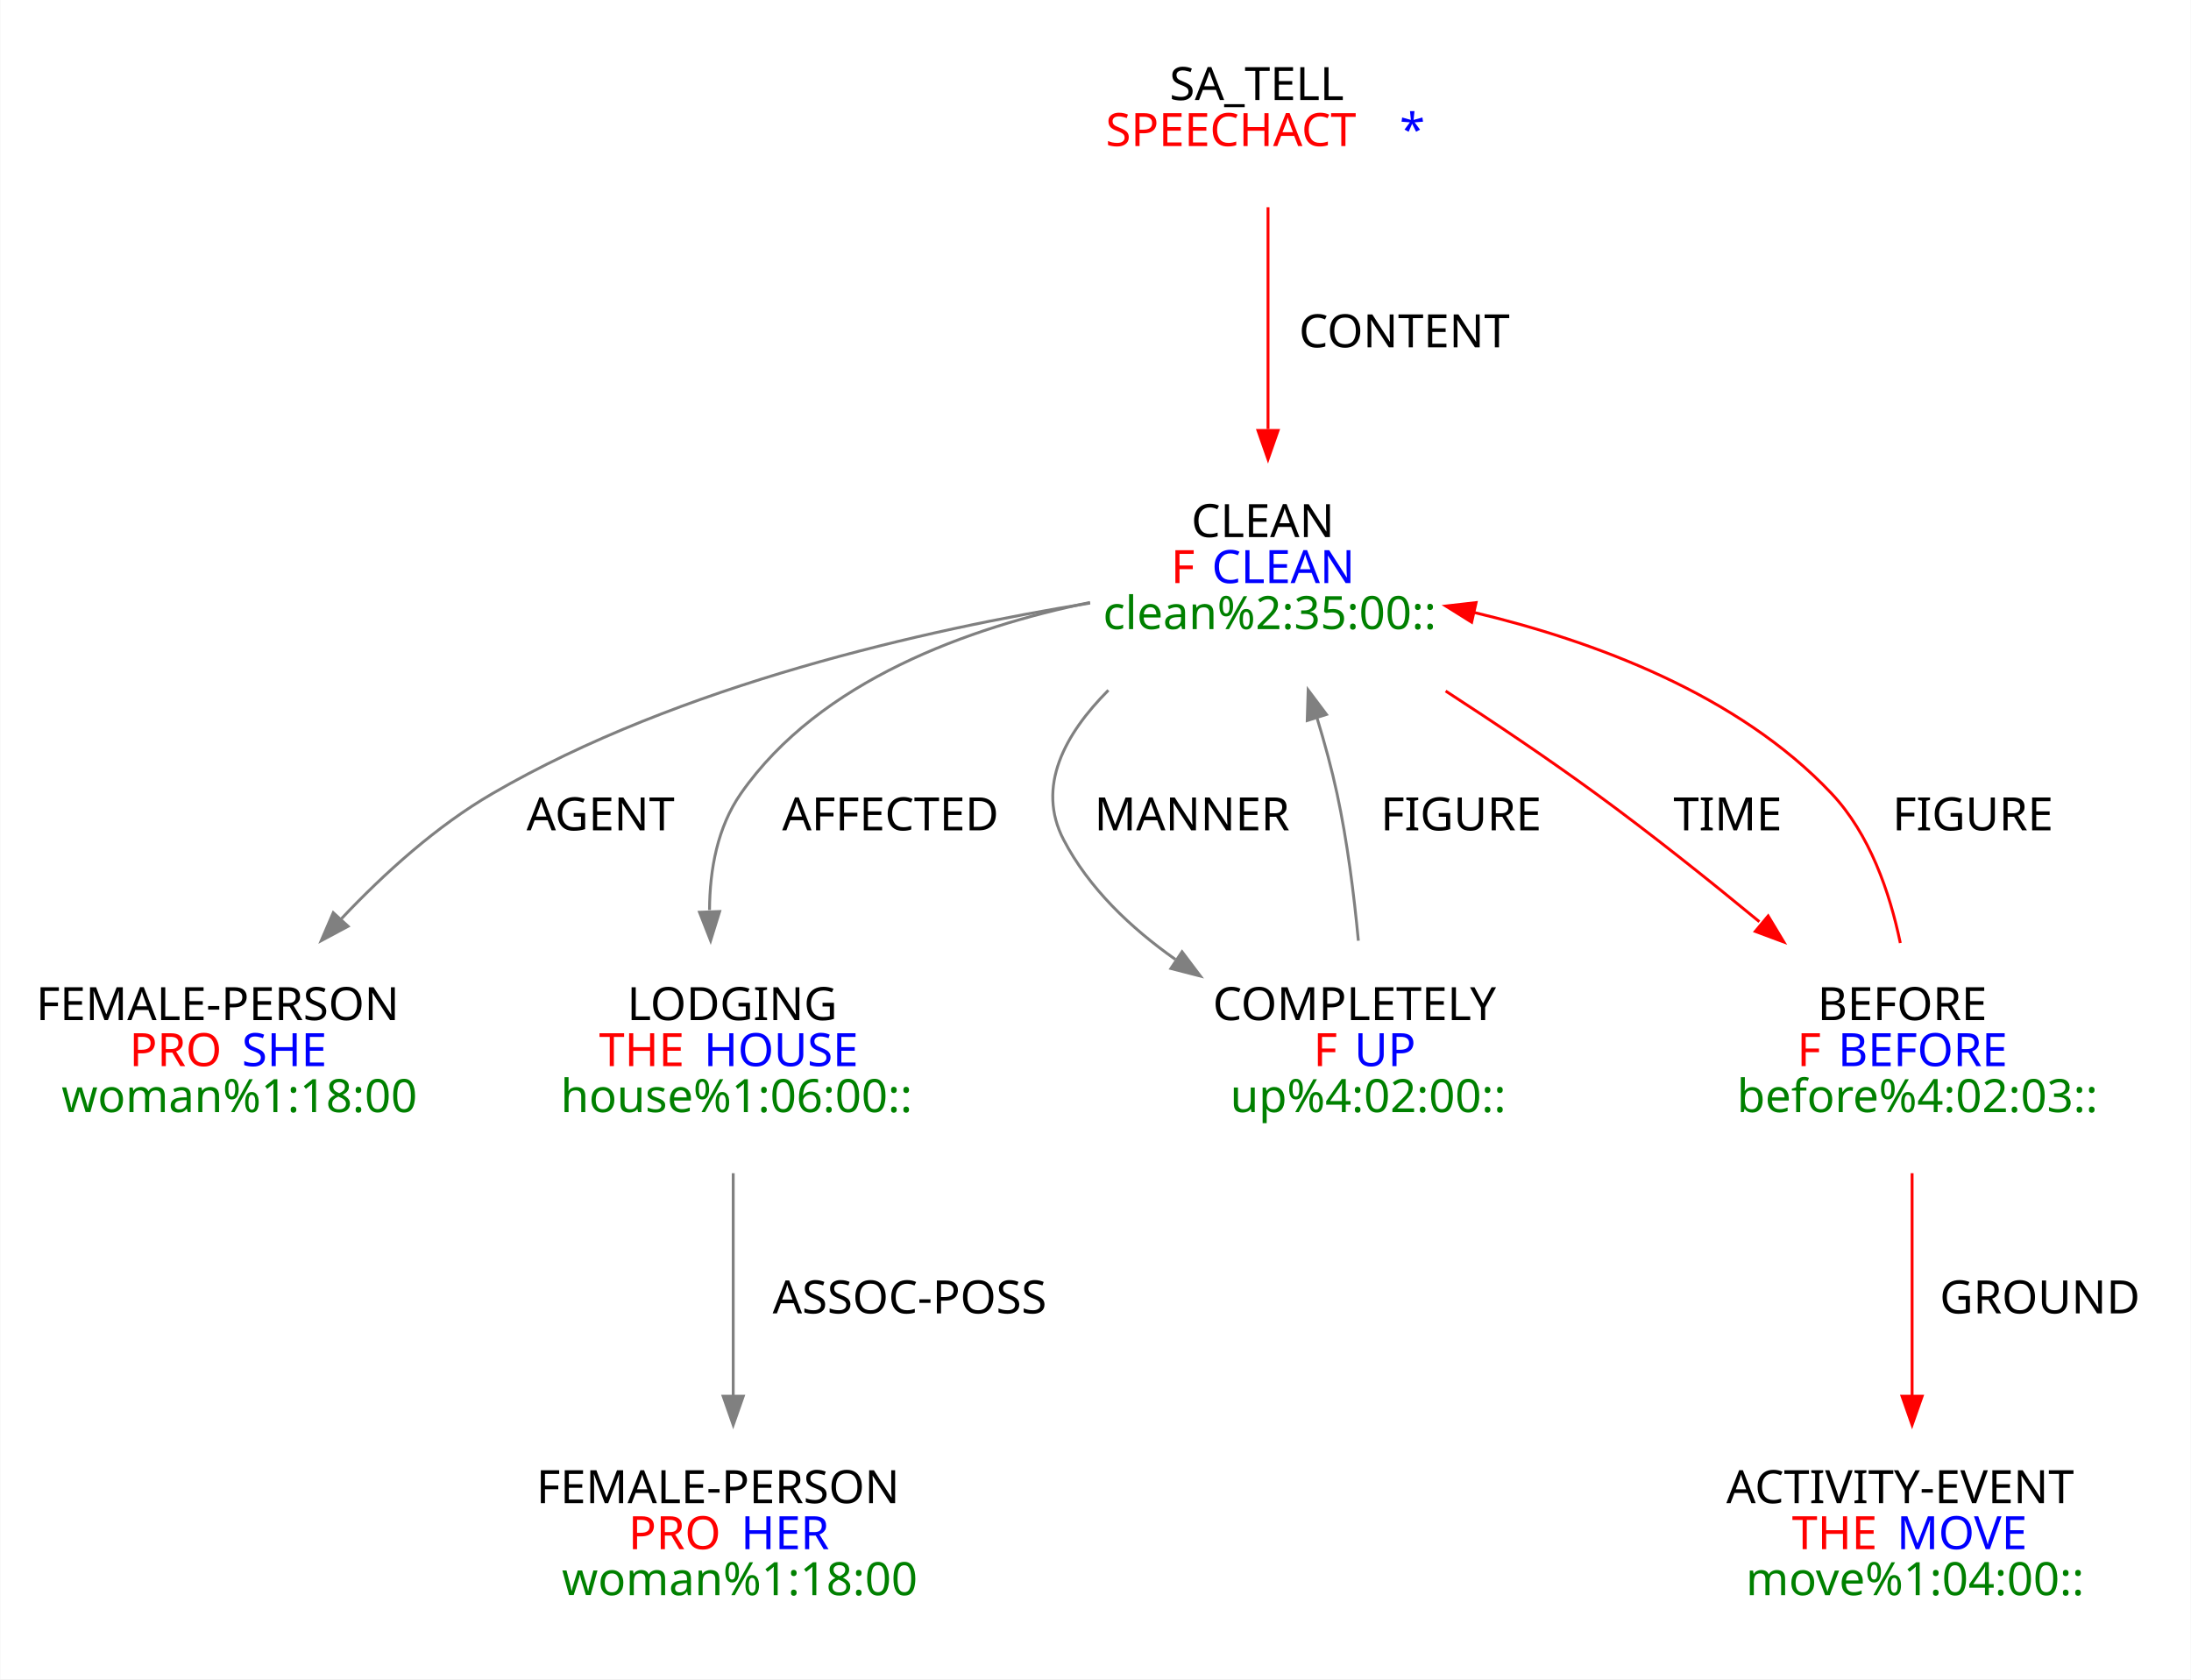
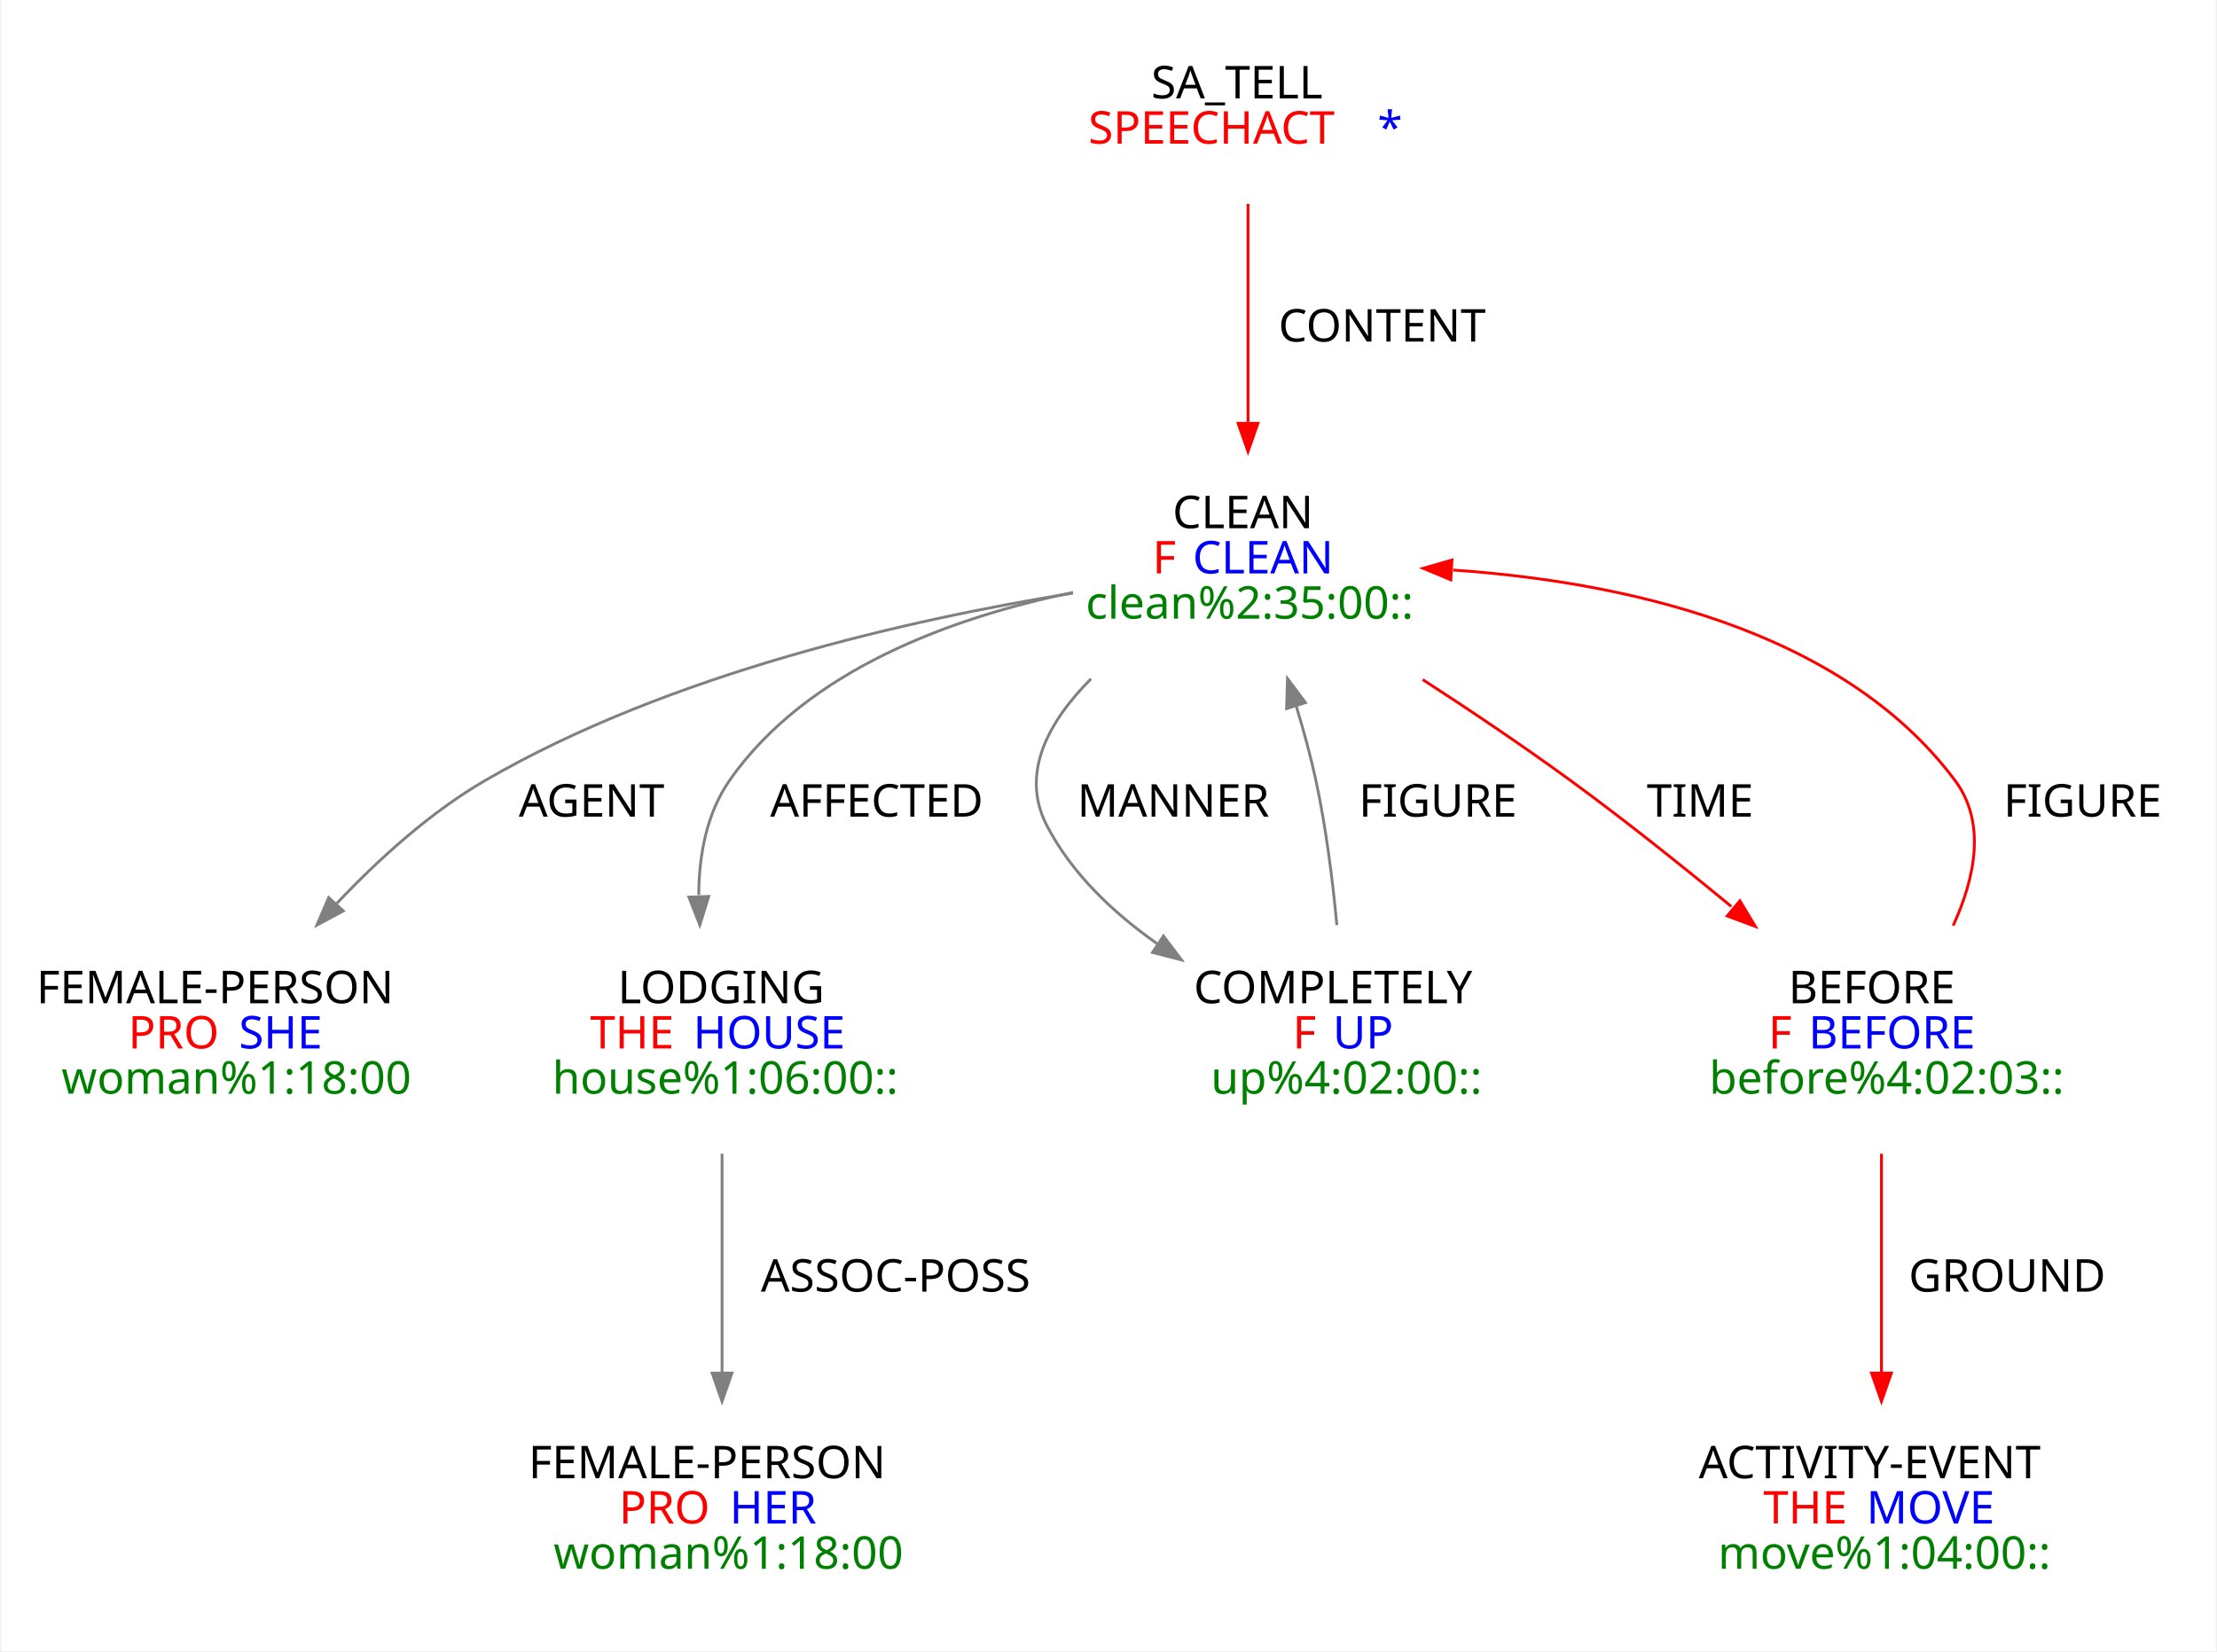
- <svg xmlns="http://www.w3.org/2000/svg" xmlns:xlink="http://www.w3.org/1999/xlink" width="381pt" height="292pt" viewBox="0.00 0.00 380.90 292.00">
+ <svg xmlns="http://www.w3.org/2000/svg" xmlns:xlink="http://www.w3.org/1999/xlink" width="392pt" height="292pt" viewBox="0.00 0.00 391.56 292.00">
  <g id="graph0" class="graph" transform="scale(1 1) rotate(0) translate(4 288)">
-     <polygon fill="white" stroke="transparent" points="-4,4 -4,-288 376.9,-288 376.9,4 -4,4" />
+     <polygon fill="white" stroke="transparent" points="-4,4 -4,-288 387.56,-288 387.56,4 -4,4" />
    <g id="node1" class="node">
      <g id="a_node1">
        <a xlink:href="http://trips.ihmc.us/lexicon/data/ONT::SA_TELL.xml" xlink:title="&lt;font color=&quot;green&quot;&gt;&lt;br /&gt;&lt;/font&gt; &lt;font color=&quot;black&quot;&gt;SA_TELL&lt;/font&gt; &lt;font color=&quot;green&quot;&gt;&lt;br /&gt;&lt;/font&gt; &lt;font color=&quot;red&quot;&gt;SPEECHACT&lt;/font&gt; &lt;font color=&quot;blue&quot;&gt;* &lt;/font&gt; &lt;font color=&quot;green&quot;&gt;&lt;br /&gt; &lt;/font&gt;">
          <text text-anchor="start" x="197.11" y="-270.6" font-family="Work Sans" font-size="8.00"> </text>
          <text text-anchor="start" x="199.33" y="-270.6" font-family="Work Sans" font-size="8.00">SA_TELL</text>
          <text text-anchor="start" x="233.57" y="-270.6" font-family="Work Sans" font-size="8.00"> </text>
          <text text-anchor="start" x="186" y="-262.6" font-family="Work Sans" font-size="8.00"> </text>
          <text text-anchor="start" x="188.22" y="-262.6" font-family="Work Sans" font-size="8.00" fill="red">SPEECHACT</text>
          <text text-anchor="start" x="237.12" y="-262.6" font-family="Work Sans" font-size="8.00"> </text>
          <text text-anchor="start" x="239.34" y="-262.6" font-family="Work Sans" font-size="8.00" fill="blue">* </text>
          <text text-anchor="start" x="244.68" y="-262.6" font-family="Work Sans" font-size="8.00"> </text>
          <text text-anchor="start" x="215.34" y="-254.6" font-family="Work Sans" font-size="8.00" fill="green"> </text>
        </a>
      </g>
    </g>
    <g id="node2" class="node">
      <g id="a_node2">
        <a xlink:href="http://trips.ihmc.us/lexicon/data/ONT::CLEAN.xml" xlink:title="&lt;font color=&quot;green&quot;&gt;&lt;br /&gt;&lt;/font&gt; &lt;font color=&quot;black&quot;&gt;CLEAN&lt;/font&gt; &lt;font color=&quot;green&quot;&gt;&lt;br /&gt;&lt;/font&gt; &lt;font color=&quot;red&quot;&gt;F&lt;/font&gt; &lt;font color=&quot;blue&quot;&gt;CLEAN&lt;/font&gt; &lt;font color=&quot;green&quot;&gt;&lt;br /&gt;&lt;/font&gt; &lt;font color=&quot;green&quot;&gt;clean%2:35:00::&lt;/font&gt; &lt;font color=&quot;green&quot;&gt;&lt;br /&gt; &lt;/font&gt;">
          <text text-anchor="start" x="200.89" y="-194.6" font-family="Work Sans" font-size="8.00"> </text>
          <text text-anchor="start" x="203.11" y="-194.6" font-family="Work Sans" font-size="8.00">CLEAN</text>
          <text text-anchor="start" x="229.79" y="-194.6" font-family="Work Sans" font-size="8.00"> </text>
          <text text-anchor="start" x="197.34" y="-186.6" font-family="Work Sans" font-size="8.00"> </text>
          <text text-anchor="start" x="199.56" y="-186.6" font-family="Work Sans" font-size="8.00" fill="red">F</text>
          <text text-anchor="start" x="204.45" y="-186.6" font-family="Work Sans" font-size="8.00"> </text>
          <text text-anchor="start" x="206.67" y="-186.6" font-family="Work Sans" font-size="8.00" fill="blue">CLEAN</text>
          <text text-anchor="start" x="233.34" y="-186.6" font-family="Work Sans" font-size="8.00"> </text>
          <text text-anchor="start" x="185.54" y="-178.6" font-family="Work Sans" font-size="8.00"> </text>
          <text text-anchor="start" x="187.76" y="-178.6" font-family="Work Sans" font-size="8.00" fill="green">clean%2:35:00::</text>
          <text text-anchor="start" x="245.14" y="-178.6" font-family="Work Sans" font-size="8.00"> </text>
          <text text-anchor="start" x="215.34" y="-170.6" font-family="Work Sans" font-size="8.00" fill="green"> </text>
        </a>
      </g>
    </g>
-     <g id="edge1" class="edge">
+     <g id="edge7" class="edge">
      <path fill="none" stroke="red" stroke-width="0.5" d="M216.45,-251.96C216.45,-241.04 216.45,-226.02 216.45,-213.39" />
      <polygon fill="red" stroke="red" stroke-width="0.5" points="218.2,-213.14 216.45,-208.14 214.7,-213.14 218.2,-213.14" />
      <text text-anchor="middle" x="240.16" y="-227.6" font-family="Work Sans" font-size="8.00"> CONTENT   </text>
    </g>
    <g id="node3" class="node">
      <g id="a_node3">
        <a xlink:href="http://trips.ihmc.us/lexicon/data/ONT::FEMALE-PERSON.xml" xlink:title="&lt;font color=&quot;green&quot;&gt;&lt;br /&gt;&lt;/font&gt; &lt;font color=&quot;black&quot;&gt;FEMALE-PERSON&lt;/font&gt; &lt;font color=&quot;green&quot;&gt;&lt;br /&gt;&lt;/font&gt; &lt;font color=&quot;red&quot;&gt;PRO&lt;/font&gt; &lt;font color=&quot;blue&quot;&gt;SHE&lt;/font&gt; &lt;font color=&quot;green&quot;&gt;&lt;br /&gt;&lt;/font&gt; &lt;font color=&quot;green&quot;&gt;woman%1:18:00&lt;/font&gt; &lt;font color=&quot;green&quot;&gt;&lt;br /&gt; &lt;/font&gt;">
          <text text-anchor="start" x="0" y="-110.6" font-family="Work Sans" font-size="8.00"> </text>
          <text text-anchor="start" x="2.22" y="-110.6" font-family="Work Sans" font-size="8.00">FEMALE-PERSON</text>
          <text text-anchor="start" x="70.68" y="-110.6" font-family="Work Sans" font-size="8.00"> </text>
          <text text-anchor="start" x="16.22" y="-102.6" font-family="Work Sans" font-size="8.00"> </text>
          <text text-anchor="start" x="18.45" y="-102.6" font-family="Work Sans" font-size="8.00" fill="red">PRO</text>
          <text text-anchor="start" x="35.78" y="-102.6" font-family="Work Sans" font-size="8.00"> </text>
          <text text-anchor="start" x="38.01" y="-102.6" font-family="Work Sans" font-size="8.00" fill="blue">SHE</text>
          <text text-anchor="start" x="54.46" y="-102.6" font-family="Work Sans" font-size="8.00"> </text>
          <text text-anchor="start" x="4.43" y="-94.6" font-family="Work Sans" font-size="8.00"> </text>
          <text text-anchor="start" x="6.65" y="-94.6" font-family="Work Sans" font-size="8.00" fill="green">woman%1:18:00</text>
          <text text-anchor="start" x="66.25" y="-94.6" font-family="Work Sans" font-size="8.00"> </text>
          <text text-anchor="start" x="35.34" y="-86.6" font-family="Work Sans" font-size="8.00" fill="green"> </text>
        </a>
      </g>
    </g>
-     <g id="edge8" class="edge">
+     <g id="edge1" class="edge">
      <path fill="none" stroke="grey" stroke-width="0.5" d="M185.51,-183.13C156.98,-178.53 114.23,-168.95 81.58,-150 71.88,-144.37 62.78,-136.14 55.33,-128.25" />
      <polygon fill="grey" stroke="grey" stroke-width="0.5" points="56.48,-126.92 51.81,-124.42 53.9,-129.28 56.48,-126.92" />
      <text text-anchor="middle" x="100.39" y="-143.6" font-family="Work Sans" font-size="8.00"> AGENT   </text>
    </g>
    <g id="node4" class="node">
      <g id="a_node4">
        <a xlink:href="http://trips.ihmc.us/lexicon/data/ONT::LODGING.xml" xlink:title="&lt;font color=&quot;green&quot;&gt;&lt;br /&gt;&lt;/font&gt; &lt;font color=&quot;black&quot;&gt;LODGING&lt;/font&gt; &lt;font color=&quot;green&quot;&gt;&lt;br /&gt;&lt;/font&gt; &lt;font color=&quot;red&quot;&gt;THE&lt;/font&gt; &lt;font color=&quot;blue&quot;&gt;HOUSE&lt;/font&gt; &lt;font color=&quot;green&quot;&gt;&lt;br /&gt;&lt;/font&gt; &lt;font color=&quot;green&quot;&gt;house%1:06:00::&lt;/font&gt; &lt;font color=&quot;green&quot;&gt;&lt;br /&gt; &lt;/font&gt;">
          <text text-anchor="start" x="102.78" y="-110.6" font-family="Work Sans" font-size="8.00"> </text>
          <text text-anchor="start" x="105" y="-110.6" font-family="Work Sans" font-size="8.00">LODGING</text>
          <text text-anchor="start" x="141.9" y="-110.6" font-family="Work Sans" font-size="8.00"> </text>
          <text text-anchor="start" x="97.89" y="-102.6" font-family="Work Sans" font-size="8.00"> </text>
          <text text-anchor="start" x="100.12" y="-102.6" font-family="Work Sans" font-size="8.00" fill="red">THE</text>
          <text text-anchor="start" x="116.12" y="-102.6" font-family="Work Sans" font-size="8.00"> </text>
          <text text-anchor="start" x="118.34" y="-102.6" font-family="Work Sans" font-size="8.00" fill="blue">HOUSE</text>
          <text text-anchor="start" x="146.79" y="-102.6" font-family="Work Sans" font-size="8.00"> </text>
          <text text-anchor="start" x="91.21" y="-94.6" font-family="Work Sans" font-size="8.00"> </text>
          <text text-anchor="start" x="93.43" y="-94.6" font-family="Work Sans" font-size="8.00" fill="green">house%1:06:00::</text>
          <text text-anchor="start" x="153.47" y="-94.6" font-family="Work Sans" font-size="8.00"> </text>
          <text text-anchor="start" x="122.34" y="-86.6" font-family="Work Sans" font-size="8.00" fill="green"> </text>
        </a>
      </g>
    </g>
-     <g id="edge4" class="edge">
+     <g id="edge2" class="edge">
      <path fill="none" stroke="grey" stroke-width="0.5" d="M185.5,-183.24C164.64,-178.94 138.51,-169.72 124.78,-150 120.72,-144.17 119.37,-136.82 119.33,-129.75" />
      <polygon fill="grey" stroke="grey" stroke-width="0.5" points="121.09,-129.49 119.52,-124.43 117.59,-129.36 121.09,-129.49" />
      <text text-anchor="middle" x="150.79" y="-143.6" font-family="Work Sans" font-size="8.00"> AFFECTED   </text>
    </g>
    <g id="node6" class="node">
      <g id="a_node6">
        <a xlink:href="http://trips.ihmc.us/lexicon/data/ONT::COMPLETELY.xml" xlink:title="&lt;font color=&quot;green&quot;&gt;&lt;br /&gt;&lt;/font&gt; &lt;font color=&quot;black&quot;&gt;COMPLETELY&lt;/font&gt; &lt;font color=&quot;green&quot;&gt;&lt;br /&gt;&lt;/font&gt; &lt;font color=&quot;red&quot;&gt;F&lt;/font&gt; &lt;font color=&quot;blue&quot;&gt;UP&lt;/font&gt; &lt;font color=&quot;green&quot;&gt;&lt;br /&gt;&lt;/font&gt; &lt;font color=&quot;green&quot;&gt;up%4:02:00::&lt;/font&gt; &lt;font color=&quot;green&quot;&gt;&lt;br /&gt; &lt;/font&gt;">
          <text text-anchor="start" x="204.63" y="-110.6" font-family="Work Sans" font-size="8.00"> </text>
          <text text-anchor="start" x="206.85" y="-110.6" font-family="Work Sans" font-size="8.00">COMPLETELY</text>
          <text text-anchor="start" x="260.05" y="-110.6" font-family="Work Sans" font-size="8.00"> </text>
          <text text-anchor="start" x="222.12" y="-102.6" font-family="Work Sans" font-size="8.00"> </text>
          <text text-anchor="start" x="224.34" y="-102.6" font-family="Work Sans" font-size="8.00" fill="red">F</text>
          <text text-anchor="start" x="229.23" y="-102.6" font-family="Work Sans" font-size="8.00"> </text>
          <text text-anchor="start" x="231.45" y="-102.6" font-family="Work Sans" font-size="8.00" fill="blue">UP</text>
          <text text-anchor="start" x="242.56" y="-102.6" font-family="Work Sans" font-size="8.00"> </text>
          <text text-anchor="start" x="207.65" y="-94.6" font-family="Work Sans" font-size="8.00"> </text>
          <text text-anchor="start" x="209.88" y="-94.6" font-family="Work Sans" font-size="8.00" fill="green">up%4:02:00::</text>
          <text text-anchor="start" x="257.03" y="-94.6" font-family="Work Sans" font-size="8.00"> </text>
          <text text-anchor="start" x="232.34" y="-86.6" font-family="Work Sans" font-size="8.00" fill="green"> </text>
        </a>
      </g>
    </g>
    <g id="edge9" class="edge">
      <path fill="none" stroke="grey" stroke-width="0.5" d="M188.69,-167.97C181.1,-160.34 176.12,-151.19 180.89,-142 185.27,-133.56 192.56,-126.64 200.34,-121.16" />
      <polygon fill="grey" stroke="grey" stroke-width="0.5" points="201.5,-122.49 204.69,-118.26 199.56,-119.58 201.5,-122.49" />
      <text text-anchor="middle" x="203.23" y="-143.6" font-family="Work Sans" font-size="8.00"> MANNER   </text>
    </g>
    <g id="node7" class="node">
      <g id="a_node7">
        <a xlink:href="http://trips.ihmc.us/lexicon/data/ONT::BEFORE.xml" xlink:title="&lt;font color=&quot;green&quot;&gt;&lt;br /&gt;&lt;/font&gt; &lt;font color=&quot;black&quot;&gt;BEFORE&lt;/font&gt; &lt;font color=&quot;green&quot;&gt;&lt;br /&gt;&lt;/font&gt; &lt;font color=&quot;red&quot;&gt;F&lt;/font&gt; &lt;font color=&quot;blue&quot;&gt;BEFORE&lt;/font&gt; &lt;font color=&quot;green&quot;&gt;&lt;br /&gt;&lt;/font&gt; &lt;font color=&quot;green&quot;&gt;before%4:02:03::&lt;/font&gt; &lt;font color=&quot;green&quot;&gt;&lt;br /&gt; &lt;/font&gt;">
          <text text-anchor="start" x="309.78" y="-110.6" font-family="Work Sans" font-size="8.00"> </text>
          <text text-anchor="start" x="312" y="-110.6" font-family="Work Sans" font-size="8.00">BEFORE</text>
          <text text-anchor="start" x="344.9" y="-110.6" font-family="Work Sans" font-size="8.00"> </text>
          <text text-anchor="start" x="306.23" y="-102.6" font-family="Work Sans" font-size="8.00"> </text>
          <text text-anchor="start" x="308.45" y="-102.6" font-family="Work Sans" font-size="8.00" fill="red">F</text>
          <text text-anchor="start" x="313.34" y="-102.6" font-family="Work Sans" font-size="8.00"> </text>
          <text text-anchor="start" x="315.56" y="-102.6" font-family="Work Sans" font-size="8.00" fill="blue">BEFORE</text>
          <text text-anchor="start" x="348.45" y="-102.6" font-family="Work Sans" font-size="8.00"> </text>
          <text text-anchor="start" x="295.76" y="-94.6" font-family="Work Sans" font-size="8.00"> </text>
          <text text-anchor="start" x="297.98" y="-94.6" font-family="Work Sans" font-size="8.00" fill="green">before%4:02:03::</text>
          <text text-anchor="start" x="358.92" y="-94.6" font-family="Work Sans" font-size="8.00"> </text>
          <text text-anchor="start" x="327.34" y="-86.6" font-family="Work Sans" font-size="8.00" fill="green"> </text>
        </a>
      </g>
    </g>
-     <g id="edge3" class="edge">
+     <g id="edge8" class="edge">
      <path fill="none" stroke="red" stroke-width="0.5" d="M247.34,-167.83C255.92,-162.27 265.16,-156.05 273.45,-150 282.96,-143.06 293.01,-135.04 301.89,-127.72" />
      <polygon fill="red" stroke="red" stroke-width="0.5" points="303.42,-128.72 306.15,-124.18 301.18,-126.03 303.42,-128.72" />
      <text text-anchor="middle" x="296.38" y="-143.6" font-family="Work Sans" font-size="8.00"> TIME   </text>
    </g>
    <g id="node5" class="node">
      <g id="a_node5">
        <a xlink:href="http://trips.ihmc.us/lexicon/data/ONT::FEMALE-PERSON.xml" xlink:title="&lt;font color=&quot;green&quot;&gt;&lt;br /&gt;&lt;/font&gt; &lt;font color=&quot;black&quot;&gt;FEMALE-PERSON&lt;/font&gt; &lt;font color=&quot;green&quot;&gt;&lt;br /&gt;&lt;/font&gt; &lt;font color=&quot;red&quot;&gt;PRO&lt;/font&gt; &lt;font color=&quot;blue&quot;&gt;HER&lt;/font&gt; &lt;font color=&quot;green&quot;&gt;&lt;br /&gt;&lt;/font&gt; &lt;font color=&quot;green&quot;&gt;woman%1:18:00&lt;/font&gt; &lt;font color=&quot;green&quot;&gt;&lt;br /&gt; &lt;/font&gt;">
          <text text-anchor="start" x="87" y="-26.6" font-family="Work Sans" font-size="8.00"> </text>
          <text text-anchor="start" x="89.22" y="-26.6" font-family="Work Sans" font-size="8.00">FEMALE-PERSON</text>
          <text text-anchor="start" x="157.68" y="-26.6" font-family="Work Sans" font-size="8.00"> </text>
          <text text-anchor="start" x="103" y="-18.6" font-family="Work Sans" font-size="8.00"> </text>
          <text text-anchor="start" x="105.23" y="-18.6" font-family="Work Sans" font-size="8.00" fill="red">PRO</text>
          <text text-anchor="start" x="122.56" y="-18.6" font-family="Work Sans" font-size="8.00"> </text>
          <text text-anchor="start" x="124.79" y="-18.6" font-family="Work Sans" font-size="8.00" fill="blue">HER</text>
          <text text-anchor="start" x="141.68" y="-18.6" font-family="Work Sans" font-size="8.00"> </text>
          <text text-anchor="start" x="91.43" y="-10.6" font-family="Work Sans" font-size="8.00"> </text>
          <text text-anchor="start" x="93.65" y="-10.6" font-family="Work Sans" font-size="8.00" fill="green">woman%1:18:00</text>
          <text text-anchor="start" x="153.25" y="-10.6" font-family="Work Sans" font-size="8.00"> </text>
          <text text-anchor="start" x="122.34" y="-2.6" font-family="Work Sans" font-size="8.00" fill="green"> </text>
        </a>
      </g>
    </g>
-     <g id="edge6" class="edge">
+     <g id="edge5" class="edge">
      <path fill="none" stroke="grey" stroke-width="0.5" d="M123.45,-83.98C123.45,-72.47 123.45,-57.68 123.45,-45.33" />
      <polygon fill="grey" stroke="grey" stroke-width="0.5" points="125.2,-45.2 123.45,-40.2 121.7,-45.2 125.2,-45.2" />
      <text text-anchor="middle" x="154.13" y="-59.6" font-family="Work Sans" font-size="8.00"> ASSOC-POSS   </text>
    </g>
-     <g id="edge5" class="edge">
+     <g id="edge6" class="edge">
      <path fill="none" stroke="grey" stroke-width="0.5" d="M232.16,-124.41C231.41,-132.4 230.24,-141.7 228.45,-150 227.53,-154.27 226.31,-158.75 225,-163.05" />
      <polygon fill="grey" stroke="grey" stroke-width="0.5" points="223.27,-162.7 223.43,-168 226.61,-163.76 223.27,-162.7" />
      <text text-anchor="middle" x="250.01" y="-143.6" font-family="Work Sans" font-size="8.00"> FIGURE   </text>
    </g>
-     <g id="edge7" class="edge">
-       <path fill="none" stroke="red" stroke-width="0.5" d="M326.4,-124.01C324.56,-132.86 321.07,-142.97 314.45,-150 298.17,-167.28 273.01,-176.56 252.26,-181.5" />
-       <polygon fill="red" stroke="red" stroke-width="0.5" points="251.86,-179.8 247.37,-182.61 252.63,-183.21 251.86,-179.8" />
-       <text text-anchor="middle" x="339.01" y="-143.6" font-family="Work Sans" font-size="8.00"> FIGURE   </text>
+     <g id="edge3" class="edge">
+       <path fill="none" stroke="red" stroke-width="0.5" d="M341.13,-124.32C345.03,-132.84 347,-142.57 341.45,-150 321.18,-177.14 281.88,-185.19 252.73,-187.2" />
+       <polygon fill="red" stroke="red" stroke-width="0.5" points="252.31,-185.47 247.42,-187.51 252.51,-188.97 252.31,-185.47" />
+       <text text-anchor="middle" x="364.01" y="-143.6" font-family="Work Sans" font-size="8.00"> FIGURE   </text>
    </g>
    <g id="node8" class="node">
      <g id="a_node8">
        <a xlink:href="http://trips.ihmc.us/lexicon/data/ONT::ACTIVITY-EVENT.xml" xlink:title="&lt;font color=&quot;green&quot;&gt;&lt;br /&gt;&lt;/font&gt; &lt;font color=&quot;black&quot;&gt;ACTIVITY-EVENT&lt;/font&gt; &lt;font color=&quot;green&quot;&gt;&lt;br /&gt;&lt;/font&gt; &lt;font color=&quot;red&quot;&gt;THE&lt;/font&gt; &lt;font color=&quot;blue&quot;&gt;MOVE&lt;/font&gt; &lt;font color=&quot;green&quot;&gt;&lt;br /&gt;&lt;/font&gt; &lt;font color=&quot;green&quot;&gt;move%1:04:00::&lt;/font&gt; &lt;font color=&quot;green&quot;&gt;&lt;br /&gt; &lt;/font&gt;">
          <text text-anchor="start" x="293.93" y="-26.6" font-family="Work Sans" font-size="8.00"> </text>
          <text text-anchor="start" x="296.15" y="-26.6" font-family="Work Sans" font-size="8.00">ACTIVITY-EVENT</text>
          <text text-anchor="start" x="360.75" y="-26.6" font-family="Work Sans" font-size="8.00"> </text>
          <text text-anchor="start" x="305.34" y="-18.6" font-family="Work Sans" font-size="8.00"> </text>
          <text text-anchor="start" x="307.56" y="-18.6" font-family="Work Sans" font-size="8.00" fill="red">THE</text>
          <text text-anchor="start" x="323.56" y="-18.6" font-family="Work Sans" font-size="8.00"> </text>
          <text text-anchor="start" x="325.78" y="-18.6" font-family="Work Sans" font-size="8.00" fill="blue">MOVE</text>
          <text text-anchor="start" x="349.34" y="-18.6" font-family="Work Sans" font-size="8.00"> </text>
          <text text-anchor="start" x="297.32" y="-10.6" font-family="Work Sans" font-size="8.00"> </text>
          <text text-anchor="start" x="299.54" y="-10.6" font-family="Work Sans" font-size="8.00" fill="green">move%1:04:00::</text>
          <text text-anchor="start" x="357.36" y="-10.6" font-family="Work Sans" font-size="8.00"> </text>
          <text text-anchor="start" x="327.34" y="-2.6" font-family="Work Sans" font-size="8.00" fill="green"> </text>
        </a>
      </g>
    </g>
-     <g id="edge2" class="edge">
+     <g id="edge4" class="edge">
      <path fill="none" stroke="red" stroke-width="0.5" d="M328.45,-83.98C328.45,-72.47 328.45,-57.68 328.45,-45.33" />
      <polygon fill="red" stroke="red" stroke-width="0.5" points="330.2,-45.2 328.45,-40.2 326.7,-45.2 330.2,-45.2" />
      <text text-anchor="middle" x="350.67" y="-59.6" font-family="Work Sans" font-size="8.00"> GROUND   </text>
    </g>
  </g>
</svg>
